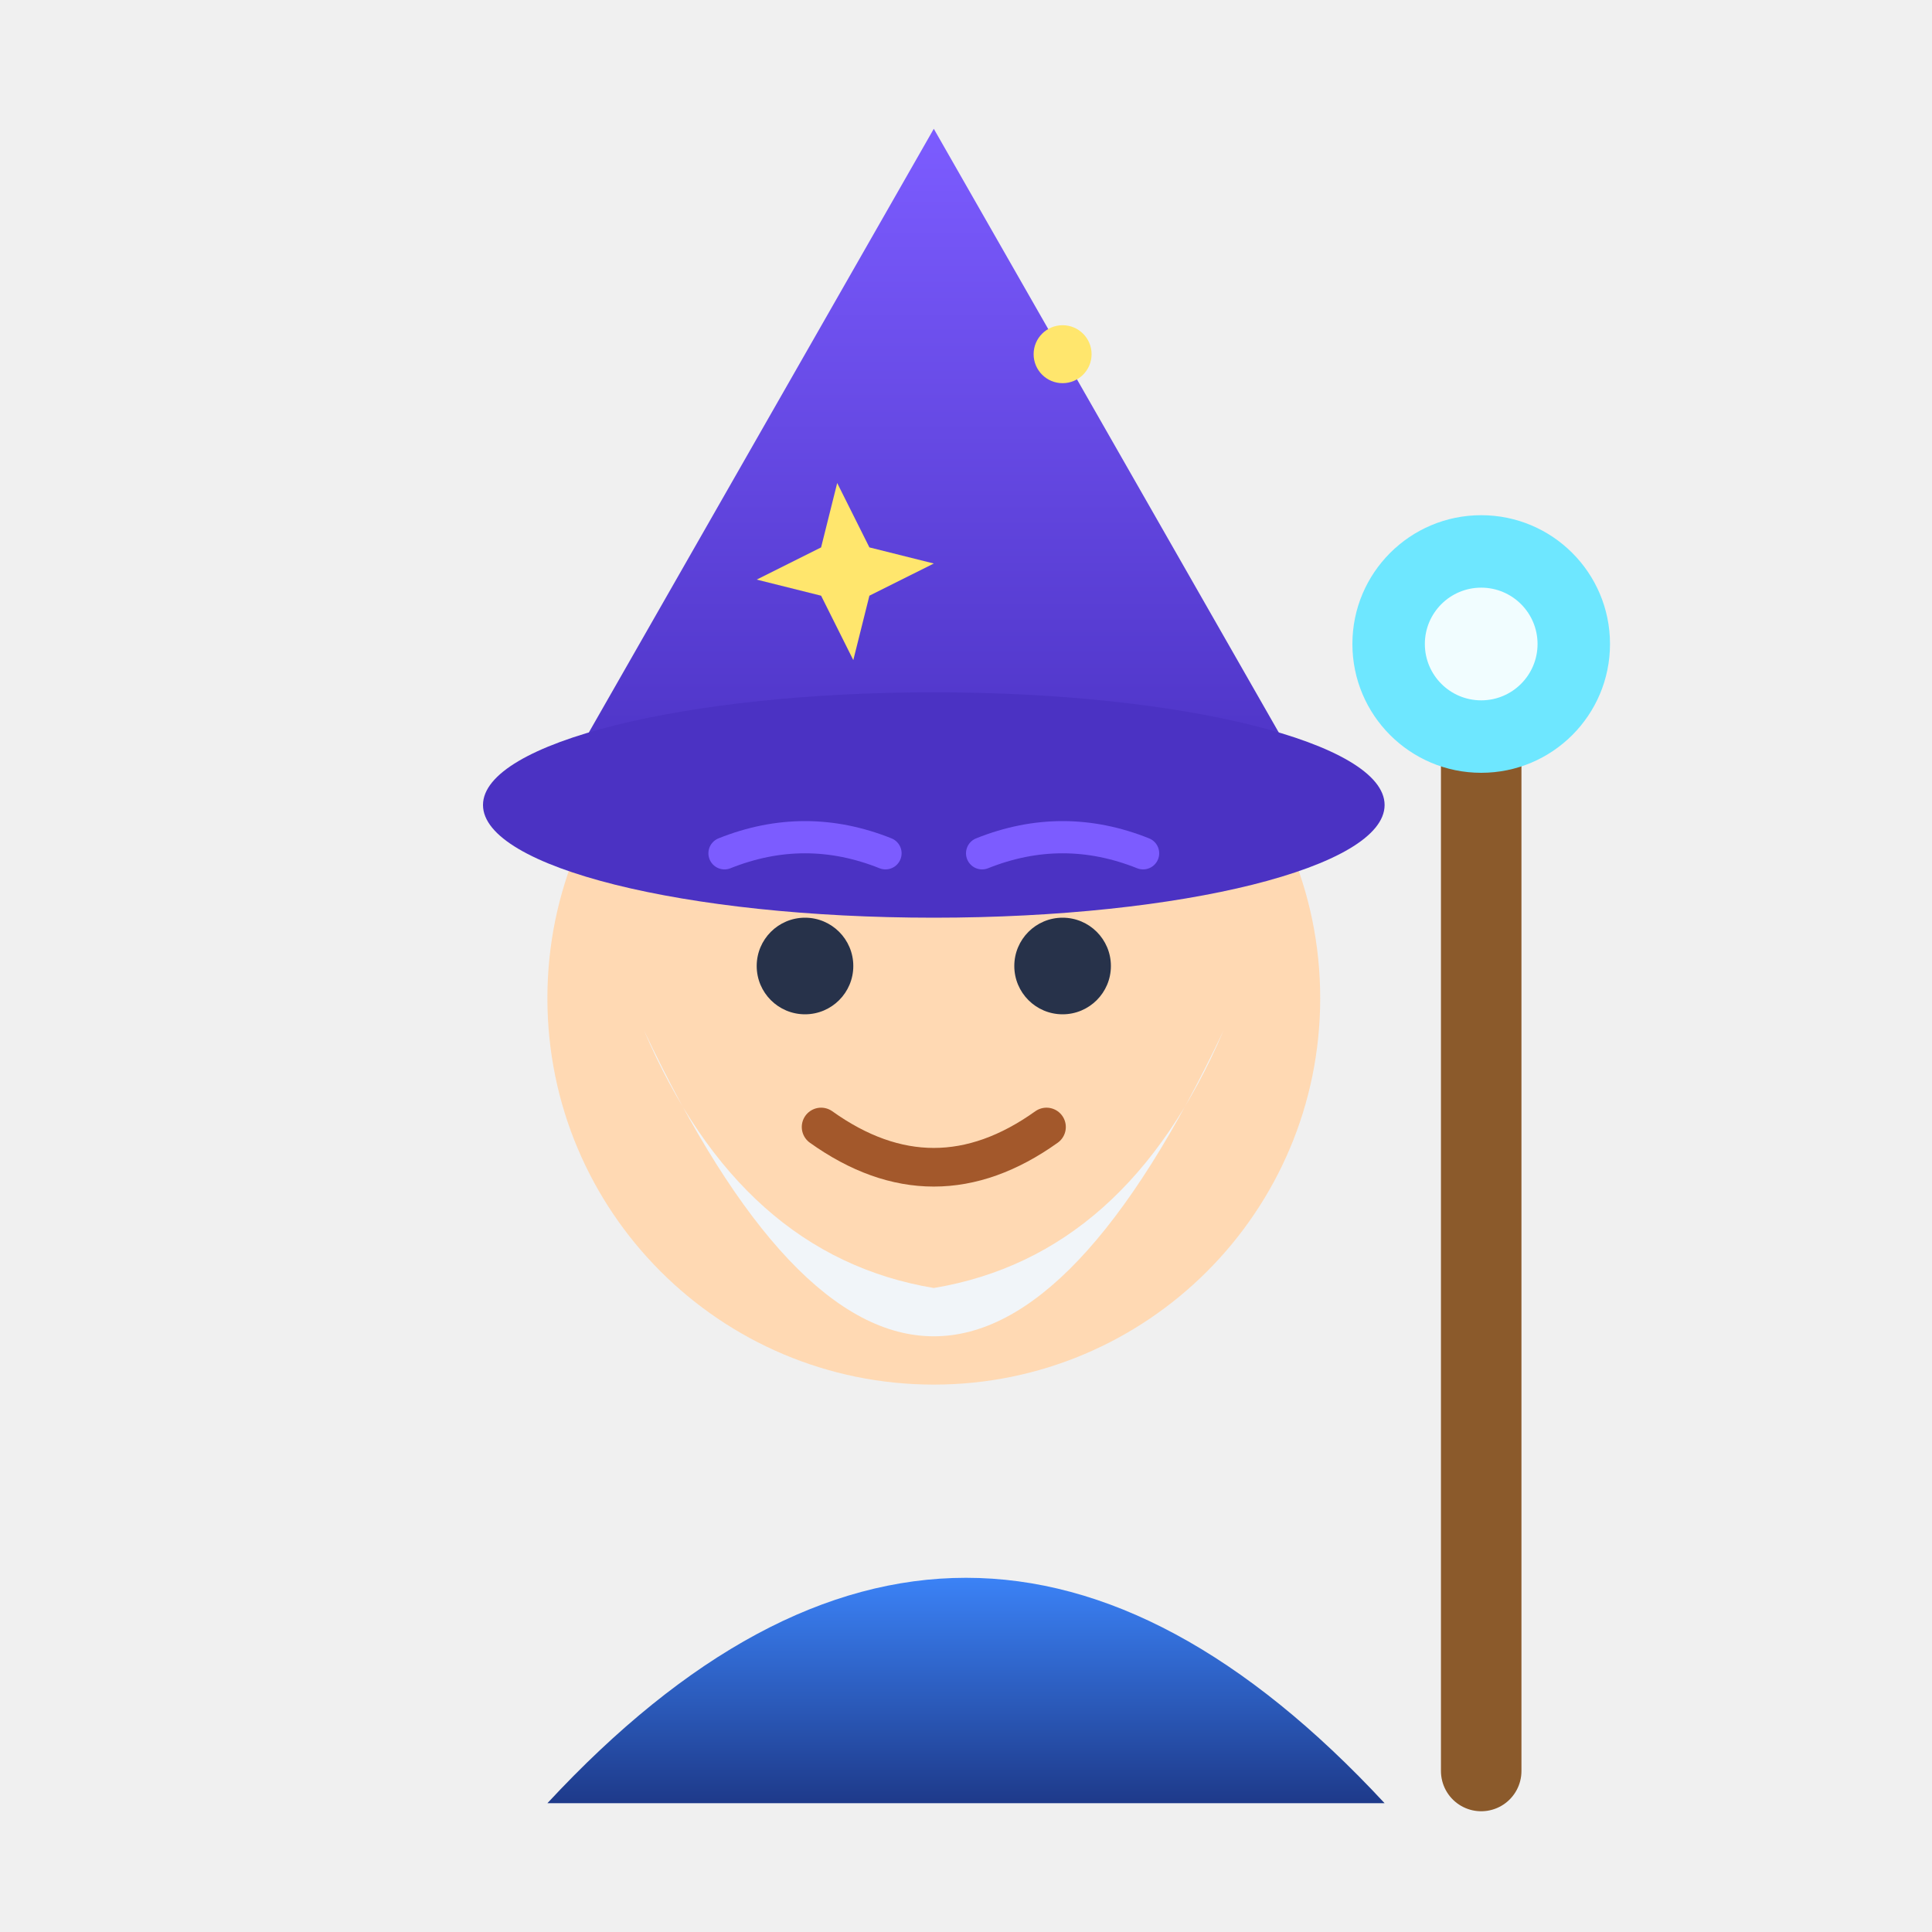
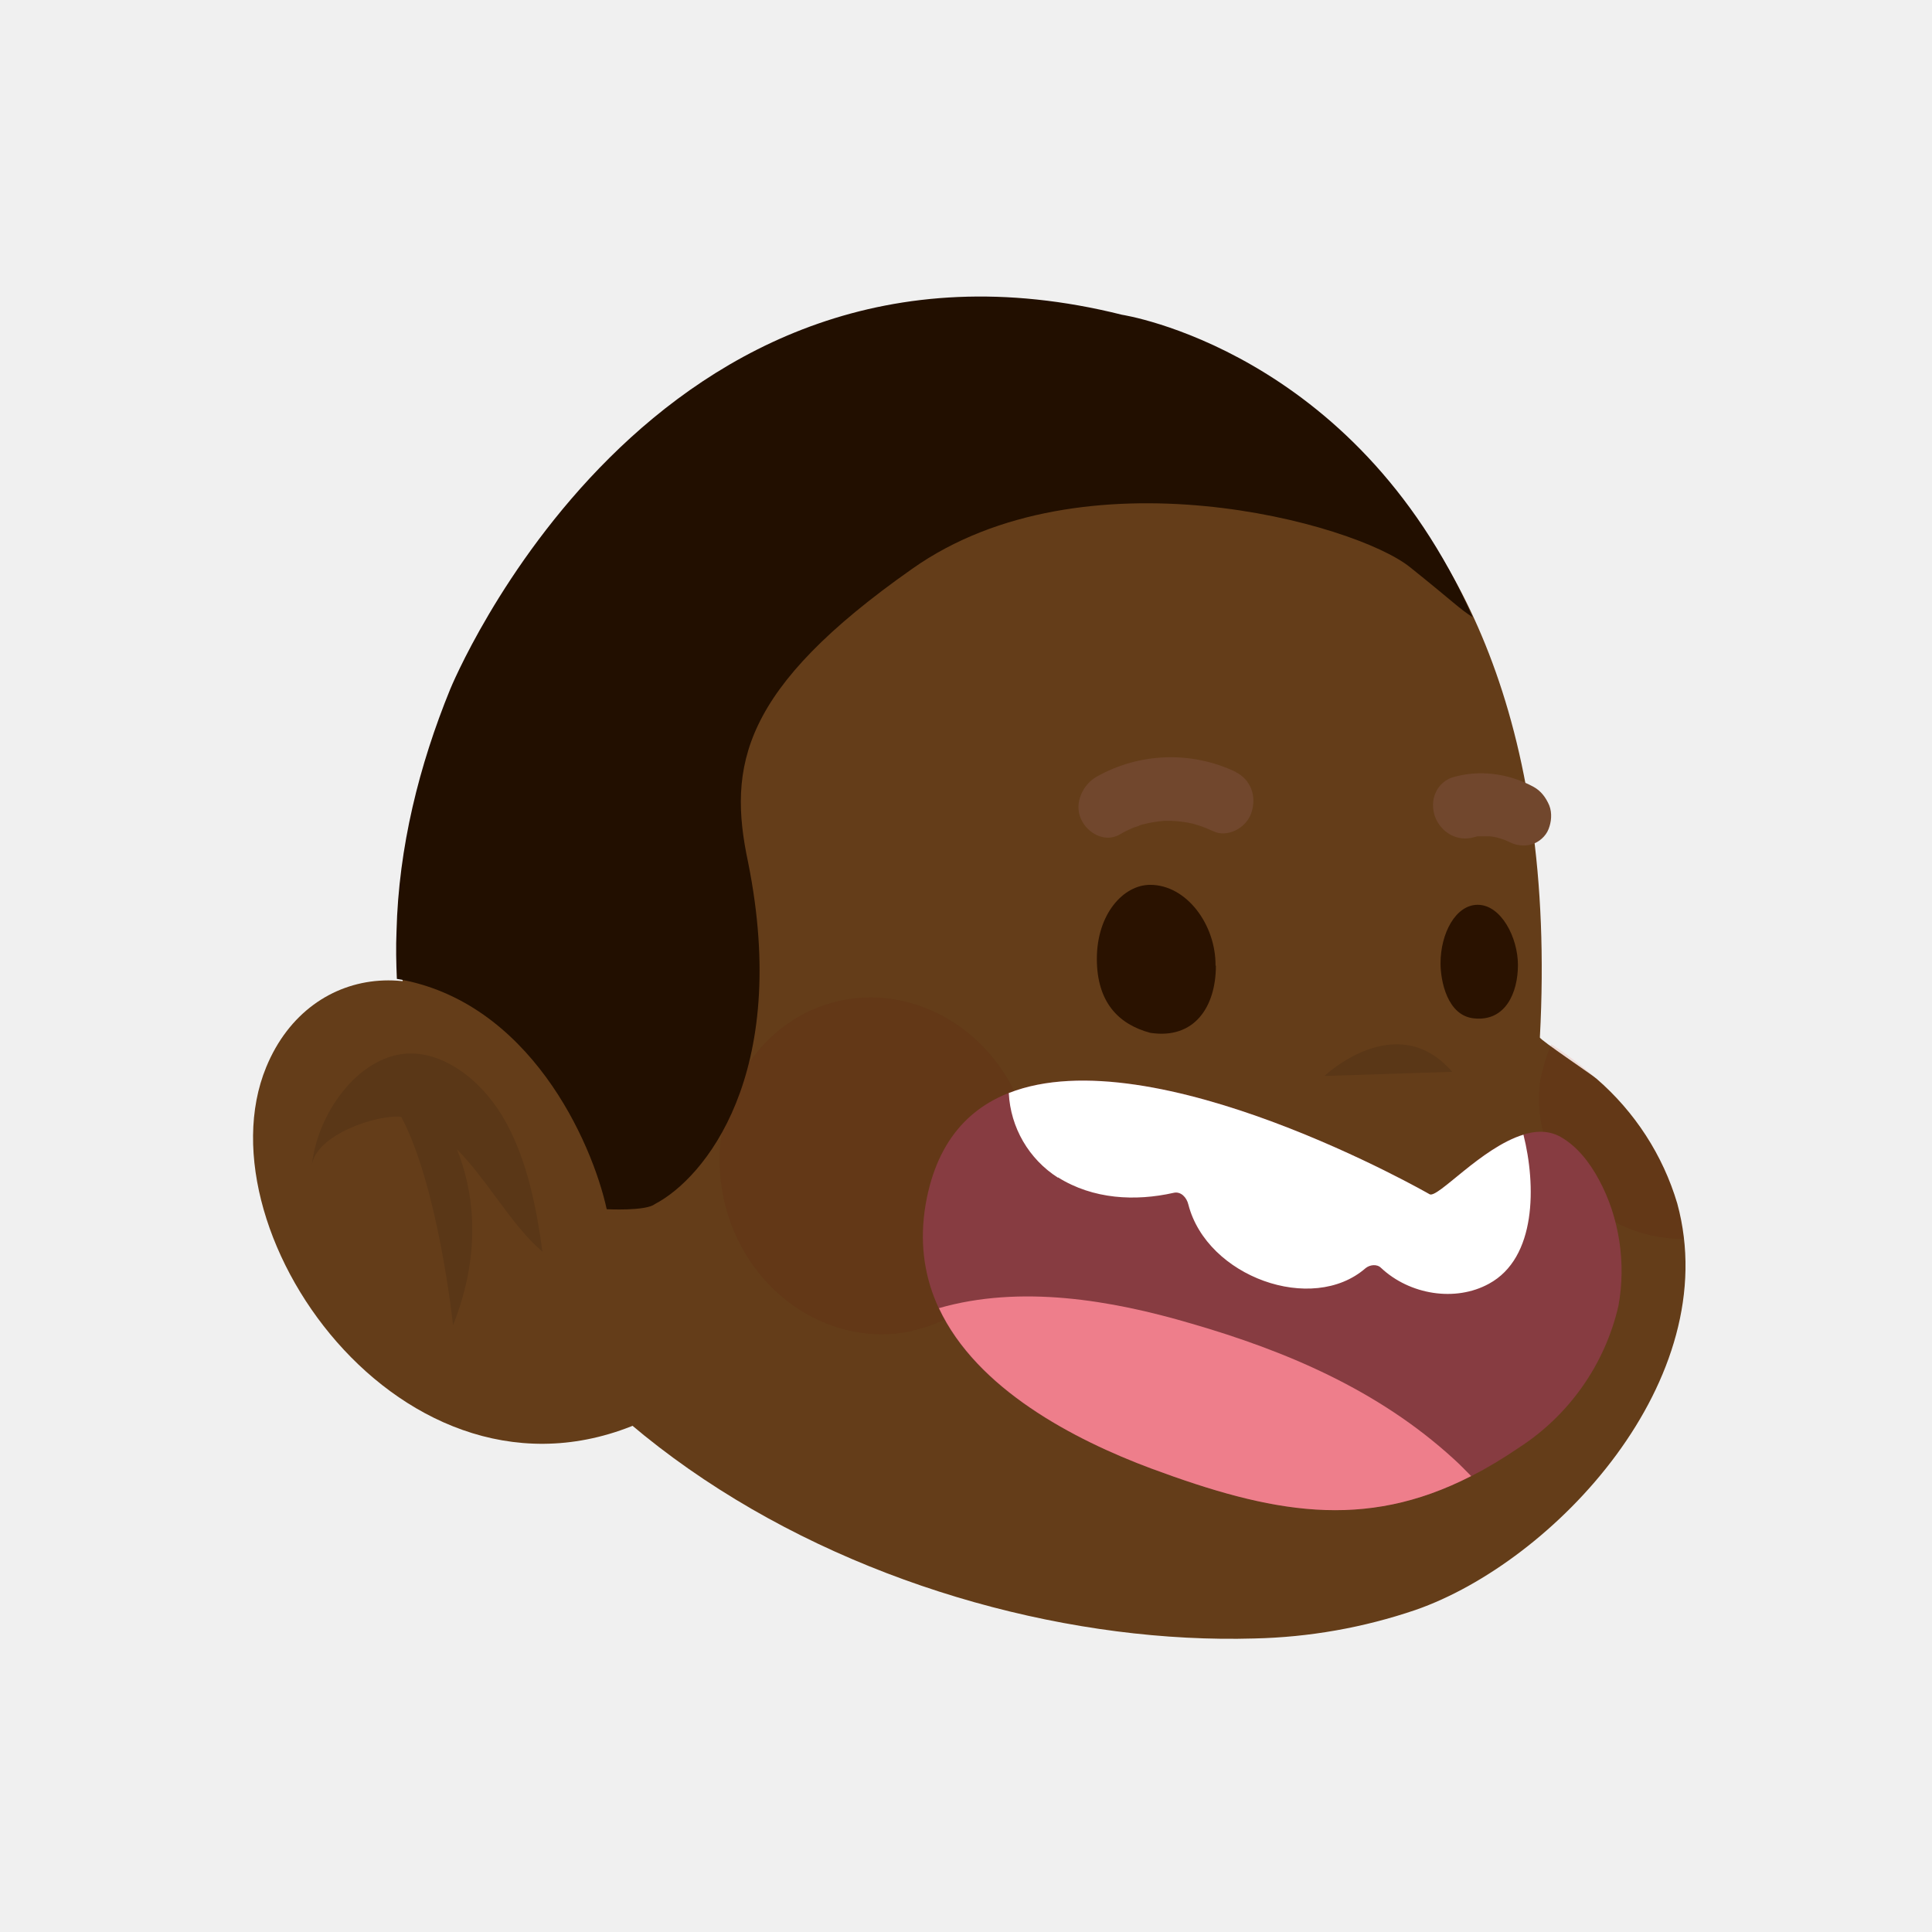
- <svg xmlns="http://www.w3.org/2000/svg" viewBox="0 0 120 120" width="120" height="120">
-   <defs>
-     <linearGradient id="hatN" x1="0" y1="0" x2="0" y2="1">
-       <stop offset="0" stop-color="#7c5cff" />
-       <stop offset="1" stop-color="#4b32c3" />
-     </linearGradient>
-     <linearGradient id="robeN" x1="0" y1="0" x2="0" y2="1">
-       <stop offset="0" stop-color="#3b82f6" />
-       <stop offset="1" stop-color="#1e3a8a" />
-     </linearGradient>
-   </defs>
-   <line x1="92" y1="44" x2="92" y2="110" stroke="#8b5a2b" stroke-width="5" stroke-linecap="round" />
-   <circle cx="92" cy="40" r="8" fill="#6ee7ff" />
-   <circle cx="92" cy="40" r="3.5" fill="#ffffff" opacity="0.9" />
-   <path d="M34 112 Q60 84 86 112 Z" fill="url(#robeN)" />
-   <circle cx="58" cy="62" r="24" fill="#ffd9b3" />
-   <path d="M40 64 Q58 102 76 64 Q70 78 58 80 Q46 78 40 64 Z" fill="#f1f5f9" />
-   <path d="M58 8 L34 50 L82 50 Z" fill="url(#hatN)" />
-   <ellipse cx="58" cy="50" rx="28" ry="7" fill="#4b32c3" />
-   <path d="M52 30 l2 4 4 1 -4 2 -1 4 -2-4 -4-1 4-2 z" fill="#ffe66d" />
-   <circle cx="66" cy="22" r="1.8" fill="#ffe66d" />
-   <circle cx="50" cy="60" r="3" fill="#27324a" />
-   <circle cx="66" cy="60" r="3" fill="#27324a" />
-   <path d="M45 53 q5 -2 10 0" stroke="#7c5cff" stroke-width="2" fill="none" stroke-linecap="round" />
-   <path d="M61 53 q5 -2 10 0" stroke="#7c5cff" stroke-width="2" fill="none" stroke-linecap="round" />
-   <path d="M51 70 q7 5 14 0" stroke="#a3582b" stroke-width="2.4" fill="none" stroke-linecap="round" />
+ <svg xmlns="http://www.w3.org/2000/svg" viewBox="0 0 480 480" fill="none" shape-rendering="auto">
+   <mask id="viewboxMask">
+     <rect width="480" height="480" rx="57.6" ry="57.6" x="0" y="0" fill="#fff" />
+   </mask>
+   <g mask="url(#viewboxMask)">
+     <g transform="matrix(.85775 0 0 .85427 52 47)">
+       <path d="M264 38.6s131.4 20.6 121.4 208.1c0 .7 15.2 10.9 16.4 12a77.1 77.1 0 0 1 23.4 36.3c13.9 51.3-35.7 104.2-75.8 118.2a155 155 0 0 1-46.7 8.3c-103.1 3-239.7-62.7-246.7-191a202.7 202.7 0 0 1 15.1-83.9c0 .1 57.4-142.5 192.9-108Z" fill="#643d19" />
+       <path d="M388.7 248.7a57 57 0 0 0-3.2 10.5 40 40 0 0 0 8.5 30.4 42.3 42.3 0 0 0 33 15.7c-3.2-31.7-29-50.7-38.3-56.6ZM203.5 332c24.4-5.2 39.6-31 33.9-57.5-5.7-26.5-30.2-43.7-54.6-38.5-24.4 5.3-39.5 31-33.8 57.6 5.7 26.5 30.1 43.7 54.5 38.5Z" fill="#DC2400" style="mix-blend-mode:multiply" opacity=".1" />
+       <path opacity=".1" d="M323 257.9s20.9-19.9 37-1.2Z" fill="#000" />
+       <path d="M128.7 356.9C59.3 391.7-3.7 304.4 16.5 255.3c12.9-31.4 50.4-33.8 72.1-5.2a185 185 0 0 1 29.1 59.1" fill="#643d19" />
+       <path opacity=".1" d="M71.5 279c9 9 16.1 22.5 25 30-1.7-12.5-4.3-26-10.4-37.3-6.2-11.6-17.5-21-29-20.3-14.2 1-25.9 17.6-27.4 32.6 1-9 19-15 25.9-14.2 10.8 20.4 15 60.6 15 60.6 9-22.7 5.4-40.7 1-51.5Z" fill="#000" />
+     </g>
+     <g transform="matrix(.85472 0 0 .855 19 -17)">
+       <path d="M393.3 367c3 1.7 24.1-24.8 38.2-16.7 4.7 2.7 8.3 7.3 11 12.3 6 11 8 24.4 5.7 36.8a67 67 0 0 1-29 41.2c-37.4 25.5-67 20.7-106.8 6-31.4-11.7-74-35.6-65.2-78.7 15.6-76 146.1-1 146.1-1Z" fill="#873C41" />
+       <path d="M285.3 362c10.2 6.4 22.5 7 33.6 4.5 2.1-.5 3.8 1.3 4.3 3.4 5.4 21 36 32 51.5 18.5 1.2-1 3.3-1.3 4.5-.1 8.3 7.8 21.6 10 31.4 4.6 13.8-7.5 13.7-28.6 10-43.3-12.2 3.7-25 18.7-27.3 17.3 0 0-80.1-46-122.3-29.4a31 31 0 0 0 14.3 24.6Z" fill="#fff" />
+       <path d="M400.3 443.8c-22-20.1-48.9-31.4-76.2-39.3-23.4-6.9-49.7-11.3-73.4-4.5 11 23.5 39.2 38.2 61.7 46.6 34.8 12.9 61.8 18.2 93 2.2-1.7-1.7-3.3-3.4-5.1-5Z" fill="#EE7E8B" />
+     </g>
+     <g transform="matrix(.85472 0 0 .855 19 -17)">
+       <path d="M331.2 300.5c0 11.9-6.2 21.5-19.1 19.5-9.3-2.5-15.5-9-15.5-21.5 0-13 7.7-21.5 15.5-21.5 10.6 0 19.1 11.6 19 23.5ZM419 300.3c0 8-3.6 16.5-12.8 15.5-7.8-.8-9.7-11-9.7-16 0-8.7 4.4-17 10.8-17 6.8 0 11.7 9.5 11.7 17.5Z" fill="#2A1200" />
+       <path d="M337 244.2a43.9 43.9 0 0 0-40.5 1.4c-4 2.3-6.6 7.7-4.5 12.3 1.9 4.2 7 6.9 11.2 4.5 1.3-.8 2.6-1.4 4-2 .4-.2 1.5-.4 1.9-.7l.6-.2a37.5 37.5 0 0 1 6.5-1.1h1.9a34.2 34.2 0 0 1 6.3.8l2 .6c1.3.4 2.6 1 4 1.6 4 2 9.6-.8 11.1-5.3 1.7-5-.3-9.8-4.6-11.9ZM423.5 248.5c-7.4-4-16-5-23.6-2.7-2 .6-4 2.4-4.8 4.4-1 2-1 4.8-.2 7a10 10 0 0 0 4.6 5.3 9 9 0 0 0 6.6.7l1.1-.3h3.6c1.4.1 2.8.5 4.2 1l1.4.6c2 1.1 4.6 1.4 6.7.7 2-.6 4-2.3 4.8-4.4.8-2 1.1-4.6.2-6.9-1-2.3-2.4-4.2-4.6-5.4Z" fill="#71472D" />
+     </g>
+     <g transform="matrix(.85472 0 0 .85667 18 -15)">
+       <path d="M94.2 287.6c-.2 4.6-.1 9.2.1 13.8 38.5 6.4 56.7 47.2 61 66.8 0 0 11.4.6 14-1.5 14.3-7.4 39.5-37.5 27.1-99.1-6-28-1.9-50.4 47.8-85.2 49.6-34.9 128.5-13.3 144.6-.4 13 10.4 14.3 12 18.2 14.5-34.4-77.5-101.9-87.7-101.9-87.7-136.9-34.2-195.3 108.6-195.3 108.6-9 22-15 45.8-15.6 70.2Z" fill="#220f00" />
+     </g>
+     <g transform="matrix(.85472 0 0 .85667 14 -12)" />
+   </g>
</svg>
